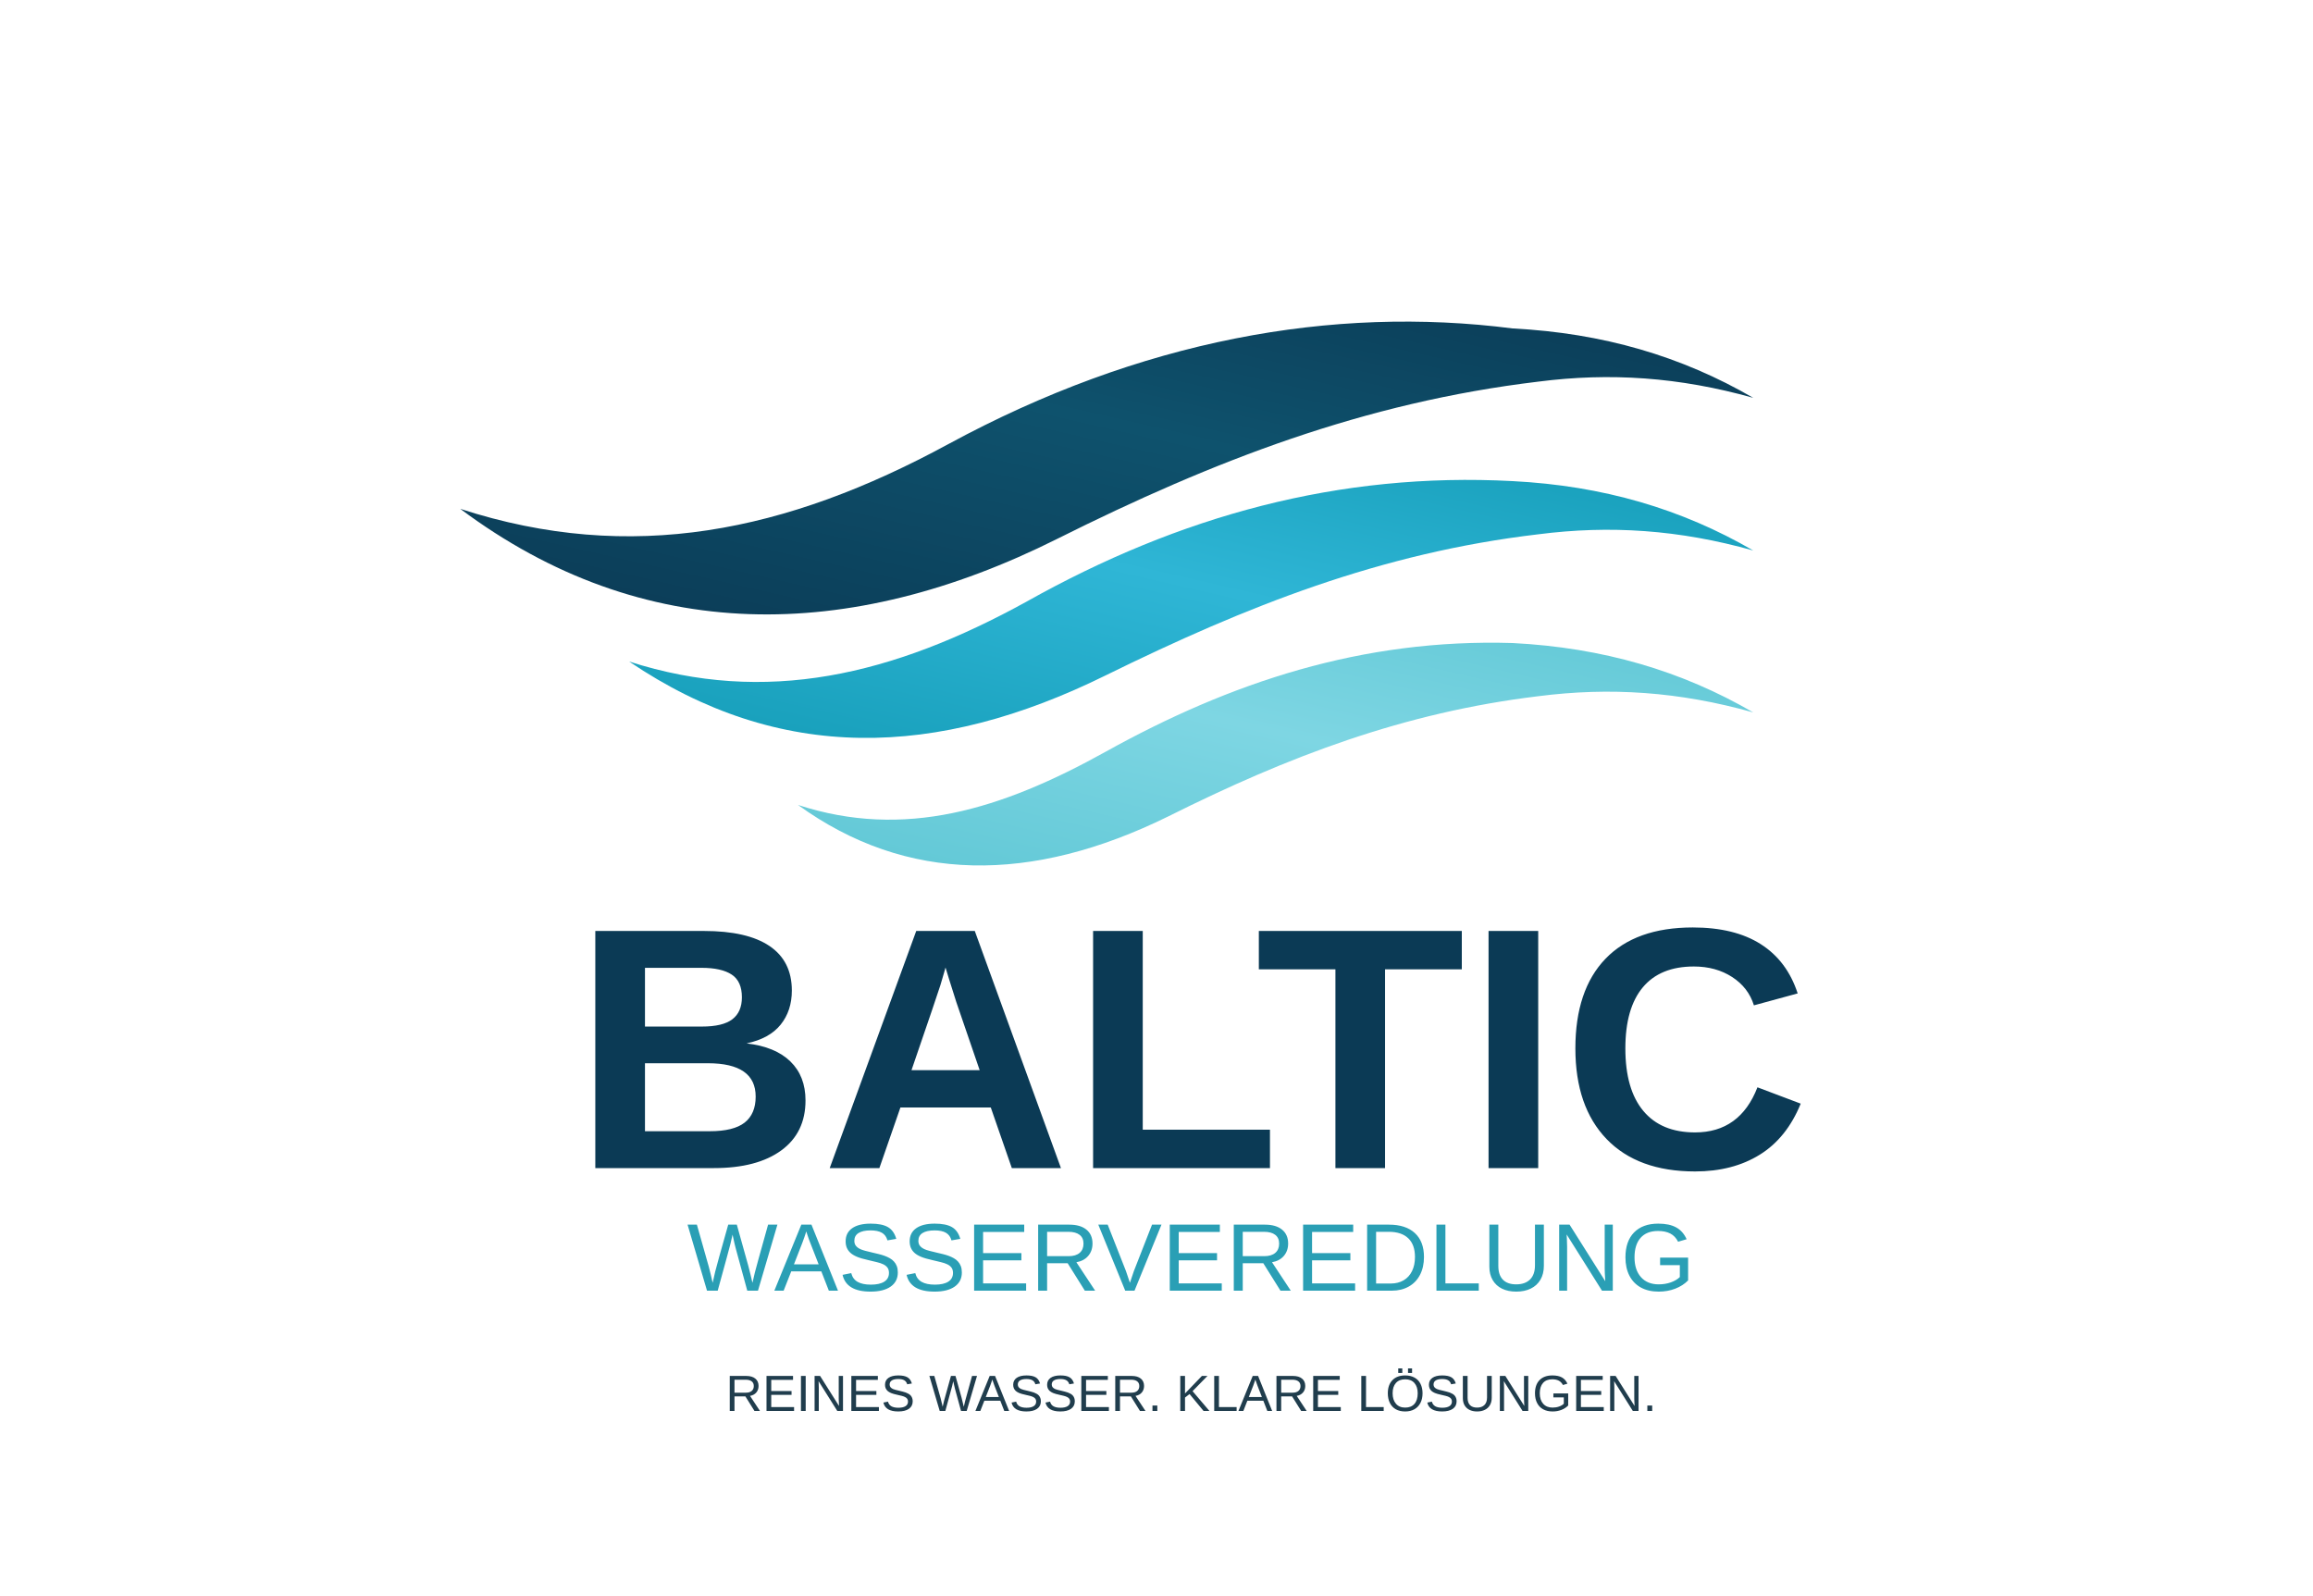
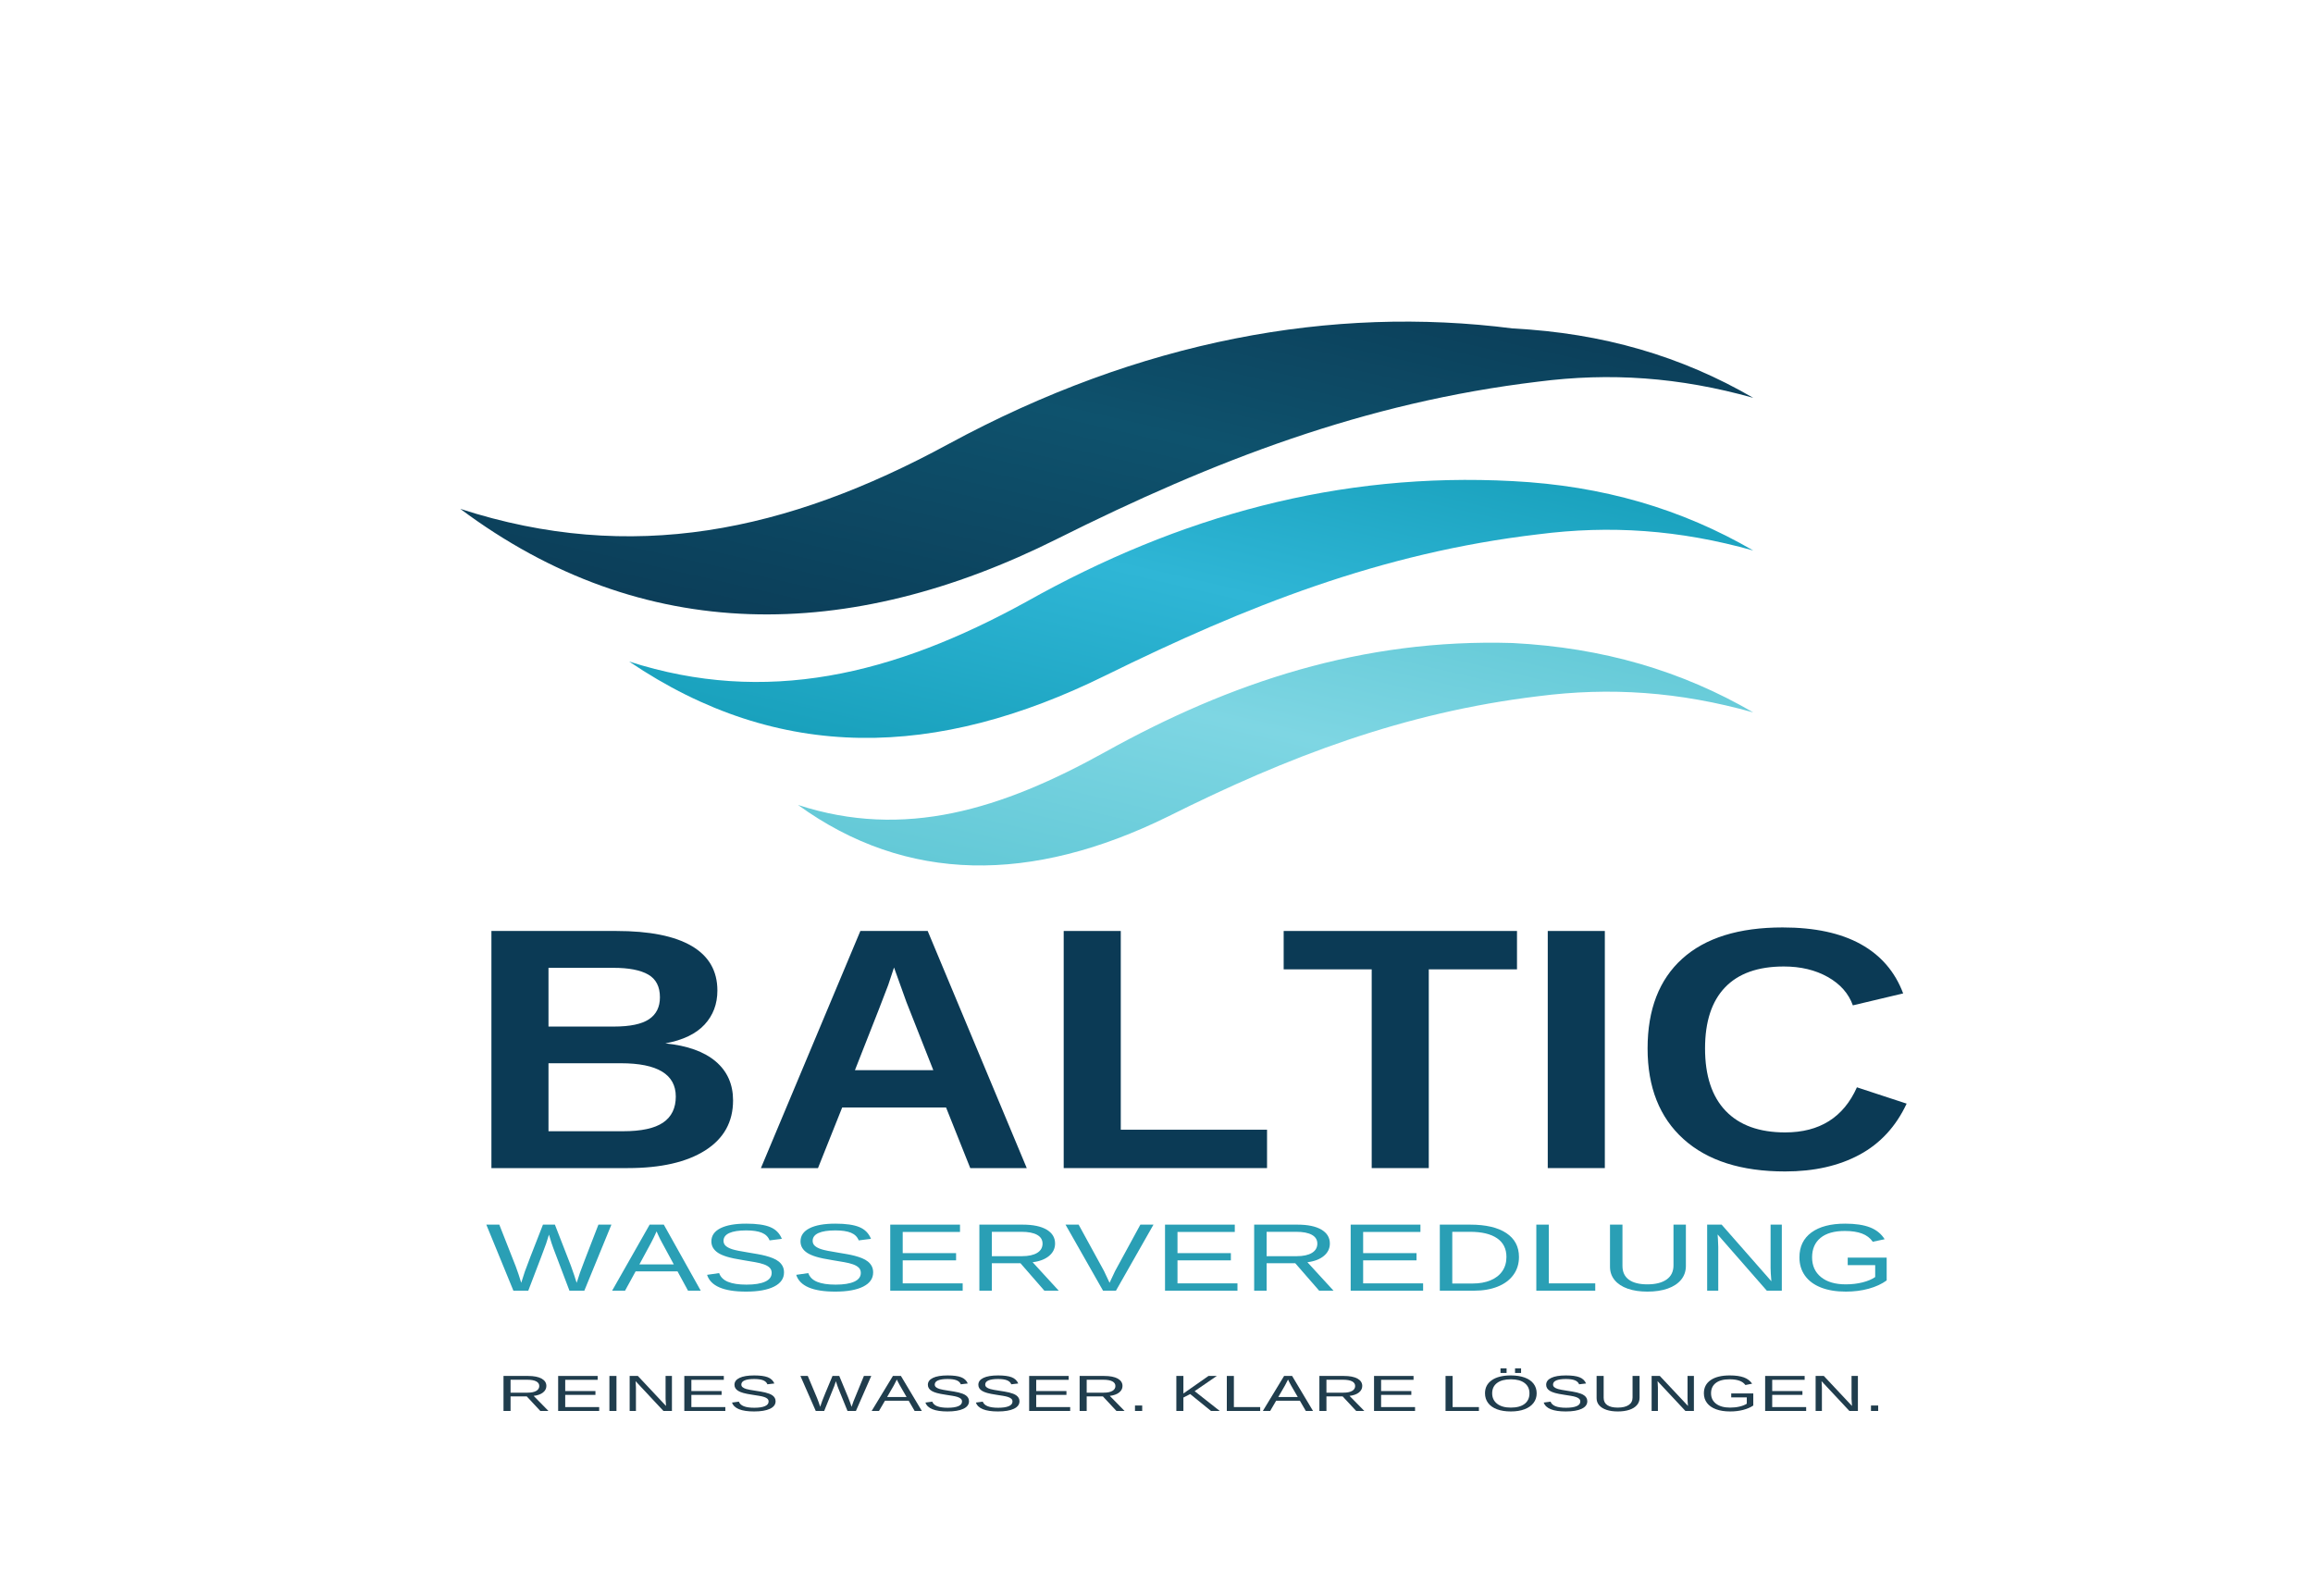
- <svg xmlns="http://www.w3.org/2000/svg" viewBox="0 0 1000 690" role="img" aria-labelledby="title desc">
+ <svg xmlns="http://www.w3.org/2000/svg" viewBox="0 0 1000 690" role="img" aria-label="Baltic Wasserveredlung">
  <defs>
    <linearGradient id="gDeep" x1="0" y1="1" x2="1" y2="0">
      <stop offset="0%" stop-color="#0B3A55" />
      <stop offset="58%" stop-color="#0E526D" />
      <stop offset="100%" stop-color="#0B3A55" />
    </linearGradient>
    <linearGradient id="gAqua" x1="0" y1="1" x2="1" y2="0">
      <stop offset="0%" stop-color="#159DB8" />
      <stop offset="55%" stop-color="#2FB6D6" />
      <stop offset="100%" stop-color="#159DB8" />
    </linearGradient>
    <linearGradient id="gLight" x1="0" y1="1" x2="1" y2="0">
      <stop offset="0%" stop-color="#5FC7D5" />
      <stop offset="55%" stop-color="#7ED6E3" />
      <stop offset="100%" stop-color="#5FC7D5" />
    </linearGradient>
  </defs>
  <g id="signet">
    <path fill="url(#gDeep)" d="     M199 220     C273 244,340 230,410 192     C493 147,576 132,654 142     C693 144,727 154,758 172     C726 163,696 161,665 165     C590 174,525 199,457 233     C367 278,278 279,199 220 Z" />
    <path fill="url(#gAqua)" d="     M272 286     C331 305,386 292,444 260     C510 223,579 204,654 208     C693 210,727 220,758 238     C726 229,696 227,665 231     C597 239,539 262,478 292     C405 328,337 330,272 286 Z" />
    <path fill="url(#gLight)" d="     M345 348     C391 363,433 350,478 325     C532 295,589 276,654 278     C693 280,727 290,758 308     C726 299,696 297,665 301     C607 308,557 327,505 353     C446 382,392 382,345 348 Z" />
  </g>
-   <g id="wordmark" text-anchor="middle" font-family="Arial, Helvetica, sans-serif">
-     <text x="515" y="505" fill="#0B3A55" font-size="149" font-weight="700" textLength="628" lengthAdjust="spacingAndGlyphs">BALTIC</text>
-     <text x="515" y="558" fill="#2A9FB5" font-size="41.5" font-weight="400" textLength="610" lengthAdjust="spacing">WASSERVEREDLUNG</text>
-     <text x="515" y="610" fill="#203D4D" font-size="22" font-weight="400" textLength="600" lengthAdjust="spacing">REINES WASSER. KLARE LÖSUNGEN.</text>
+   <g id="wordmark">
+     <g fill="#0B3A55">
+       <path d="M1386 402Q1386 210 1242.0 105.0Q1098 0 842 0H137V1409H782Q1040 1409 1172.5 1319.5Q1305 1230 1305 1055Q1305 935 1238.5 852.5Q1172 770 1036 741Q1207 721 1296.5 633.5Q1386 546 1386 402ZM1090 425Q1090 623 806 623H432V219H817Q959 219 1024.5 270.5Q1090 322 1090 425ZM1008 1015Q1008 1110 947.5 1150.0Q887 1190 768 1190H432V841H770Q895 841 951.5 884.5Q1008 928 1008 1015Z" transform="translate(201 505) scale(0.08364411 -0.07275391)" />
+       <path d="M1133 0 1008 360H471L346 0H51L565 1409H913L1425 0ZM942 582 803 987 739 1192Q723 1134 709.0 1088.0Q695 1042 537 582Z" transform="translate(324.7096 505) scale(0.08364411 -0.07275391)" />
+       <path d="M137 0V1409H432V228H1188V0Z" transform="translate(448.4193 505) scale(0.08364411 -0.07275391)" />
+       <path d="M773 1181V0H478V1181H23V1409H1229V1181Z" transform="translate(553.0581 505) scale(0.08364411 -0.07275391)" />
+       <path d="M137 0V1409H432V0Z" transform="translate(657.6969 505) scale(0.08364411 -0.07275391)" />
+       <path d="M795 212Q1062 212 1166 480L1423 383Q1340 179 1179.5 79.5Q1019 -20 795 -20Q455 -20 269.5 172.5Q84 365 84 711Q84 1058 263.0 1244.0Q442 1430 782 1430Q1030 1430 1186.0 1330.5Q1342 1231 1405 1038L1145 967Q1112 1073 1015.5 1135.5Q919 1198 788 1198Q588 1198 484.5 1074.0Q381 950 381 711Q381 468 487.5 340.0Q594 212 795 212Z" transform="translate(705.2904 505) scale(0.08364411 -0.07275391)" />
+     </g>
+     <g fill="#2A9FB5">
+       <path d="M1511 0H1283L1039 895Q1015 979 969 1196Q943 1080 925.0 1002.0Q907 924 652 0H424L9 1409H208L461 514Q506 346 544 168Q568 278 599.5 408.0Q631 538 877 1409H1060L1305 532Q1361 317 1393 168L1402 203Q1429 318 1446.0 390.5Q1463 463 1727 1409H1926Z" transform="translate(210 558) scale(0.02821201 -0.02026367)" />
+       <path d="M1167 0 1006 412H364L202 0H4L579 1409H796L1362 0ZM685 1265 676 1237Q651 1154 602 1024L422 561H949L768 1026Q740 1095 712 1182Z" transform="translate(264.5338 558) scale(0.02821201 -0.02026367)" />
+       <path d="M1272 389Q1272 194 1119.5 87.0Q967 -20 690 -20Q175 -20 93 338L278 375Q310 248 414.0 188.5Q518 129 697 129Q882 129 982.5 192.5Q1083 256 1083 379Q1083 448 1051.5 491.0Q1020 534 963.0 562.0Q906 590 827.0 609.0Q748 628 652 650Q485 687 398.5 724.0Q312 761 262.0 806.5Q212 852 185.5 913.0Q159 974 159 1053Q159 1234 297.5 1332.0Q436 1430 694 1430Q934 1430 1061.0 1356.5Q1188 1283 1239 1106L1051 1073Q1020 1185 933.0 1235.5Q846 1286 692 1286Q523 1286 434.0 1230.0Q345 1174 345 1063Q345 998 379.5 955.5Q414 913 479.0 883.5Q544 854 738 811Q803 796 867.5 780.5Q932 765 991.0 743.5Q1050 722 1101.5 693.0Q1153 664 1191.0 622.0Q1229 580 1250.5 523.0Q1272 466 1272 389Z" transform="translate(303.0714 558) scale(0.02821201 -0.02026367)" />
+       <path d="M1272 389Q1272 194 1119.5 87.0Q967 -20 690 -20Q175 -20 93 338L278 375Q310 248 414.0 188.5Q518 129 697 129Q882 129 982.5 192.5Q1083 256 1083 379Q1083 448 1051.5 491.0Q1020 534 963.0 562.0Q906 590 827.0 609.0Q748 628 652 650Q485 687 398.5 724.0Q312 761 262.0 806.5Q212 852 185.5 913.0Q159 974 159 1053Q159 1234 297.5 1332.0Q436 1430 694 1430Q934 1430 1061.0 1356.5Q1188 1283 1239 1106L1051 1073Q1020 1185 933.0 1235.5Q846 1286 692 1286Q523 1286 434.0 1230.0Q345 1174 345 1063Q345 998 379.5 955.5Q414 913 479.0 883.5Q544 854 738 811Q803 796 867.5 780.5Q932 765 991.0 743.5Q1050 722 1101.5 693.0Q1153 664 1191.0 622.0Q1229 580 1250.5 523.0Q1272 466 1272 389Z" transform="translate(341.609 558) scale(0.02821201 -0.02026367)" />
+       <path d="M168 0V1409H1237V1253H359V801H1177V647H359V156H1278V0Z" transform="translate(380.1466 558) scale(0.02821201 -0.02026367)" />
+       <path d="M1164 0 798 585H359V0H168V1409H831Q1069 1409 1198.5 1302.5Q1328 1196 1328 1006Q1328 849 1236.5 742.0Q1145 635 984 607L1384 0ZM1136 1004Q1136 1127 1052.5 1191.5Q969 1256 812 1256H359V736H820Q971 736 1053.5 806.5Q1136 877 1136 1004Z" transform="translate(418.6842 558) scale(0.02821201 -0.02026367)" />
+       <path d="M782 0H584L9 1409H210L600 417L684 168L768 417L1156 1409H1357Z" transform="translate(460.4098 558) scale(0.02821201 -0.02026367)" />
+       <path d="M168 0V1409H1237V1253H359V801H1177V647H359V156H1278V0Z" transform="translate(498.9474 558) scale(0.02821201 -0.02026367)" />
+       <path d="M1164 0 798 585H359V0H168V1409H831Q1069 1409 1198.5 1302.5Q1328 1196 1328 1006Q1328 849 1236.5 742.0Q1145 635 984 607L1384 0ZM1136 1004Q1136 1127 1052.5 1191.5Q969 1256 812 1256H359V736H820Q971 736 1053.5 806.5Q1136 877 1136 1004Z" transform="translate(537.485 558) scale(0.02821201 -0.02026367)" />
+       <path d="M168 0V1409H1237V1253H359V801H1177V647H359V156H1278V0Z" transform="translate(579.2105 558) scale(0.02821201 -0.02026367)" />
+       <path d="M1381 719Q1381 501 1296.0 337.5Q1211 174 1055.0 87.0Q899 0 695 0H168V1409H634Q992 1409 1186.5 1229.5Q1381 1050 1381 719ZM1189 719Q1189 981 1045.5 1118.5Q902 1256 630 1256H359V153H673Q828 153 945.5 221.0Q1063 289 1126.0 417.0Q1189 545 1189 719Z" transform="translate(617.7481 558) scale(0.02821201 -0.02026367)" />
+       <path d="M168 0V1409H359V156H1071V0Z" transform="translate(659.4737 558) scale(0.02821201 -0.02026367)" />
+       <path d="M731 -20Q558 -20 429.0 43.0Q300 106 229.0 226.0Q158 346 158 512V1409H349V528Q349 335 447.0 235.0Q545 135 730 135Q920 135 1025.5 238.5Q1131 342 1131 541V1409H1321V530Q1321 359 1248.5 235.0Q1176 111 1043.5 45.5Q911 -20 731 -20Z" transform="translate(691.6072 558) scale(0.02821201 -0.02026367)" />
+       <path d="M1082 0 328 1200 333 1103 338 936V0H168V1409H390L1152 201Q1140 397 1140 485V1409H1312V0Z" transform="translate(733.3327 558) scale(0.02821201 -0.02026367)" />
+       <path d="M103 711Q103 1054 287.0 1242.0Q471 1430 804 1430Q1038 1430 1184.0 1351.0Q1330 1272 1409 1098L1227 1044Q1167 1164 1061.5 1219.0Q956 1274 799 1274Q555 1274 426.0 1126.5Q297 979 297 711Q297 444 434.0 289.5Q571 135 813 135Q951 135 1070.5 177.0Q1190 219 1264 291V545H843V705H1440V219Q1328 105 1165.5 42.5Q1003 -20 813 -20Q592 -20 432.0 68.0Q272 156 187.5 321.5Q103 487 103 711Z" transform="translate(775.0583 558) scale(0.02821201 -0.02026367)" />
+     </g>
+     <g fill="#203D4D">
+       <path d="M1164 0 798 585H359V0H168V1409H831Q1069 1409 1198.5 1302.5Q1328 1196 1328 1006Q1328 849 1236.5 742.0Q1145 635 984 607L1384 0ZM1136 1004Q1136 1127 1052.5 1191.5Q969 1256 812 1256H359V736H820Q971 736 1053.5 806.5Q1136 877 1136 1004Z" transform="translate(215 610) scale(0.01597614 -0.01074219)" />
+       <path d="M168 0V1409H1237V1253H359V801H1177V647H359V156H1278V0Z" transform="translate(238.6287 610) scale(0.01597614 -0.01074219)" />
+       <path d="M189 0V1409H380V0Z" transform="translate(260.4521 610) scale(0.01597614 -0.01074219)" />
+       <path d="M1082 0 328 1200 333 1103 338 936V0H168V1409H390L1152 201Q1140 397 1140 485V1409H1312V0Z" transform="translate(269.5425 610) scale(0.01597614 -0.01074219)" />
+       <path d="M168 0V1409H1237V1253H359V801H1177V647H359V156H1278V0Z" transform="translate(293.1713 610) scale(0.01597614 -0.01074219)" />
+       <path d="M1272 389Q1272 194 1119.5 87.0Q967 -20 690 -20Q175 -20 93 338L278 375Q310 248 414.0 188.5Q518 129 697 129Q882 129 982.5 192.5Q1083 256 1083 379Q1083 448 1051.5 491.0Q1020 534 963.0 562.0Q906 590 827.0 609.0Q748 628 652 650Q485 687 398.5 724.0Q312 761 262.0 806.5Q212 852 185.5 913.0Q159 974 159 1053Q159 1234 297.5 1332.0Q436 1430 694 1430Q934 1430 1061.0 1356.5Q1188 1283 1239 1106L1051 1073Q1020 1185 933.0 1235.5Q846 1286 692 1286Q523 1286 434.0 1230.0Q345 1174 345 1063Q345 998 379.5 955.5Q414 913 479.0 883.5Q544 854 738 811Q803 796 867.5 780.5Q932 765 991.0 743.5Q1050 722 1101.5 693.0Q1153 664 1191.0 622.0Q1229 580 1250.5 523.0Q1272 466 1272 389Z" transform="translate(314.9947 610) scale(0.01597614 -0.01074219)" />
+       <path d="" transform="translate(336.8181 610) scale(0.01597614 -0.01074219)" />
+       <path d="M1511 0H1283L1039 895Q1015 979 969 1196Q943 1080 925.0 1002.0Q907 924 652 0H424L9 1409H208L461 514Q506 346 544 168Q568 278 599.5 408.0Q631 538 877 1409H1060L1305 532Q1361 317 1393 168L1402 203Q1429 318 1446.0 390.5Q1463 463 1727 1409H1926Z" transform="translate(345.9085 610) scale(0.01597614 -0.01074219)" />
+       <path d="M1167 0 1006 412H364L202 0H4L579 1409H796L1362 0ZM685 1265 676 1237Q651 1154 602 1024L422 561H949L768 1026Q740 1095 712 1182Z" transform="translate(376.7904 610) scale(0.01597614 -0.01074219)" />
+       <path d="M1272 389Q1272 194 1119.5 87.0Q967 -20 690 -20Q175 -20 93 338L278 375Q310 248 414.0 188.5Q518 129 697 129Q882 129 982.5 192.5Q1083 256 1083 379Q1083 448 1051.5 491.0Q1020 534 963.0 562.0Q906 590 827.0 609.0Q748 628 652 650Q485 687 398.5 724.0Q312 761 262.0 806.5Q212 852 185.5 913.0Q159 974 159 1053Q159 1234 297.5 1332.0Q436 1430 694 1430Q934 1430 1061.0 1356.5Q1188 1283 1239 1106L1051 1073Q1020 1185 933.0 1235.5Q846 1286 692 1286Q523 1286 434.0 1230.0Q345 1174 345 1063Q345 998 379.5 955.5Q414 913 479.0 883.5Q544 854 738 811Q803 796 867.5 780.5Q932 765 991.0 743.5Q1050 722 1101.5 693.0Q1153 664 1191.0 622.0Q1229 580 1250.5 523.0Q1272 466 1272 389Z" transform="translate(398.6138 610) scale(0.01597614 -0.01074219)" />
+       <path d="M1272 389Q1272 194 1119.5 87.0Q967 -20 690 -20Q175 -20 93 338L278 375Q310 248 414.0 188.5Q518 129 697 129Q882 129 982.5 192.5Q1083 256 1083 379Q1083 448 1051.5 491.0Q1020 534 963.0 562.0Q906 590 827.0 609.0Q748 628 652 650Q485 687 398.5 724.0Q312 761 262.0 806.5Q212 852 185.5 913.0Q159 974 159 1053Q159 1234 297.5 1332.0Q436 1430 694 1430Q934 1430 1061.0 1356.5Q1188 1283 1239 1106L1051 1073Q1020 1185 933.0 1235.5Q846 1286 692 1286Q523 1286 434.0 1230.0Q345 1174 345 1063Q345 998 379.5 955.5Q414 913 479.0 883.5Q544 854 738 811Q803 796 867.5 780.5Q932 765 991.0 743.5Q1050 722 1101.5 693.0Q1153 664 1191.0 622.0Q1229 580 1250.5 523.0Q1272 466 1272 389Z" transform="translate(420.4372 610) scale(0.01597614 -0.01074219)" />
+       <path d="M168 0V1409H1237V1253H359V801H1177V647H359V156H1278V0Z" transform="translate(442.2606 610) scale(0.01597614 -0.01074219)" />
+       <path d="M1164 0 798 585H359V0H168V1409H831Q1069 1409 1198.5 1302.5Q1328 1196 1328 1006Q1328 849 1236.5 742.0Q1145 635 984 607L1384 0ZM1136 1004Q1136 1127 1052.5 1191.5Q969 1256 812 1256H359V736H820Q971 736 1053.5 806.5Q1136 877 1136 1004Z" transform="translate(464.084 610) scale(0.01597614 -0.01074219)" />
+       <path d="M187 0V219H382V0Z" transform="translate(487.7127 610) scale(0.01597614 -0.01074219)" />
+       <path d="" transform="translate(496.8032 610) scale(0.01597614 -0.01074219)" />
+       <path d="M1106 0 543 680 359 540V0H168V1409H359V703L1038 1409H1263L663 797L1343 0Z" transform="translate(505.8936 610) scale(0.01597614 -0.01074219)" />
+       <path d="M168 0V1409H359V156H1071V0Z" transform="translate(527.717 610) scale(0.01597614 -0.01074219)" />
+       <path d="M1167 0 1006 412H364L202 0H4L579 1409H796L1362 0ZM685 1265 676 1237Q651 1154 602 1024L422 561H949L768 1026Q740 1095 712 1182Z" transform="translate(545.9138 610) scale(0.01597614 -0.01074219)" />
+       <path d="M1164 0 798 585H359V0H168V1409H831Q1069 1409 1198.5 1302.5Q1328 1196 1328 1006Q1328 849 1236.5 742.0Q1145 635 984 607L1384 0ZM1136 1004Q1136 1127 1052.5 1191.5Q969 1256 812 1256H359V736H820Q971 736 1053.5 806.5Q1136 877 1136 1004Z" transform="translate(567.7372 610) scale(0.01597614 -0.01074219)" />
+       <path d="M168 0V1409H1237V1253H359V801H1177V647H359V156H1278V0Z" transform="translate(591.366 610) scale(0.01597614 -0.01074219)" />
+       <path d="" transform="translate(613.1894 610) scale(0.01597614 -0.01074219)" />
+       <path d="M168 0V1409H359V156H1071V0Z" transform="translate(622.2798 610) scale(0.01597614 -0.01074219)" />
+       <path d="M1495 711Q1495 490 1410.5 324.0Q1326 158 1168.0 69.0Q1010 -20 795 -20Q578 -20 420.5 68.0Q263 156 180.0 322.5Q97 489 97 711Q97 1049 282.0 1239.5Q467 1430 797 1430Q1012 1430 1170.0 1344.5Q1328 1259 1411.5 1096.0Q1495 933 1495 711ZM1300 711Q1300 974 1168.5 1124.0Q1037 1274 797 1274Q555 1274 423.0 1126.0Q291 978 291 711Q291 446 424.5 290.5Q558 135 795 135Q1039 135 1169.5 285.5Q1300 436 1300 711ZM516 1530V1714H681V1530ZM910 1530V1714H1073V1530Z" transform="translate(640.4766 610) scale(0.01597614 -0.01074219)" />
+       <path d="M1272 389Q1272 194 1119.5 87.0Q967 -20 690 -20Q175 -20 93 338L278 375Q310 248 414.0 188.5Q518 129 697 129Q882 129 982.5 192.5Q1083 256 1083 379Q1083 448 1051.5 491.0Q1020 534 963.0 562.0Q906 590 827.0 609.0Q748 628 652 650Q485 687 398.5 724.0Q312 761 262.0 806.5Q212 852 185.5 913.0Q159 974 159 1053Q159 1234 297.5 1332.0Q436 1430 694 1430Q934 1430 1061.0 1356.5Q1188 1283 1239 1106L1051 1073Q1020 1185 933.0 1235.5Q846 1286 692 1286Q523 1286 434.0 1230.0Q345 1174 345 1063Q345 998 379.5 955.5Q414 913 479.0 883.5Q544 854 738 811Q803 796 867.5 780.5Q932 765 991.0 743.5Q1050 722 1101.5 693.0Q1153 664 1191.0 622.0Q1229 580 1250.5 523.0Q1272 466 1272 389Z" transform="translate(665.9266 610) scale(0.01597614 -0.01074219)" />
+       <path d="M731 -20Q558 -20 429.0 43.0Q300 106 229.0 226.0Q158 346 158 512V1409H349V528Q349 335 447.0 235.0Q545 135 730 135Q920 135 1025.5 238.5Q1131 342 1131 541V1409H1321V530Q1321 359 1248.5 235.0Q1176 111 1043.5 45.5Q911 -20 731 -20Z" transform="translate(687.75 610) scale(0.01597614 -0.01074219)" />
+       <path d="M1082 0 328 1200 333 1103 338 936V0H168V1409H390L1152 201Q1140 397 1140 485V1409H1312V0Z" transform="translate(711.3787 610) scale(0.01597614 -0.01074219)" />
+       <path d="M103 711Q103 1054 287.0 1242.0Q471 1430 804 1430Q1038 1430 1184.0 1351.0Q1330 1272 1409 1098L1227 1044Q1167 1164 1061.5 1219.0Q956 1274 799 1274Q555 1274 426.0 1126.5Q297 979 297 711Q297 444 434.0 289.5Q571 135 813 135Q951 135 1070.5 177.0Q1190 219 1264 291V545H843V705H1440V219Q1328 105 1165.5 42.5Q1003 -20 813 -20Q592 -20 432.0 68.0Q272 156 187.5 321.5Q103 487 103 711Z" transform="translate(735.0075 610) scale(0.01597614 -0.01074219)" />
+       <path d="M168 0V1409H1237V1253H359V801H1177V647H359V156H1278V0Z" transform="translate(760.4575 610) scale(0.01597614 -0.01074219)" />
+       <path d="M1082 0 328 1200 333 1103 338 936V0H168V1409H390L1152 201Q1140 397 1140 485V1409H1312V0Z" transform="translate(782.2809 610) scale(0.01597614 -0.01074219)" />
+       <path d="M187 0V219H382V0Z" transform="translate(805.9096 610) scale(0.01597614 -0.01074219)" />
+     </g>
  </g>
</svg>
